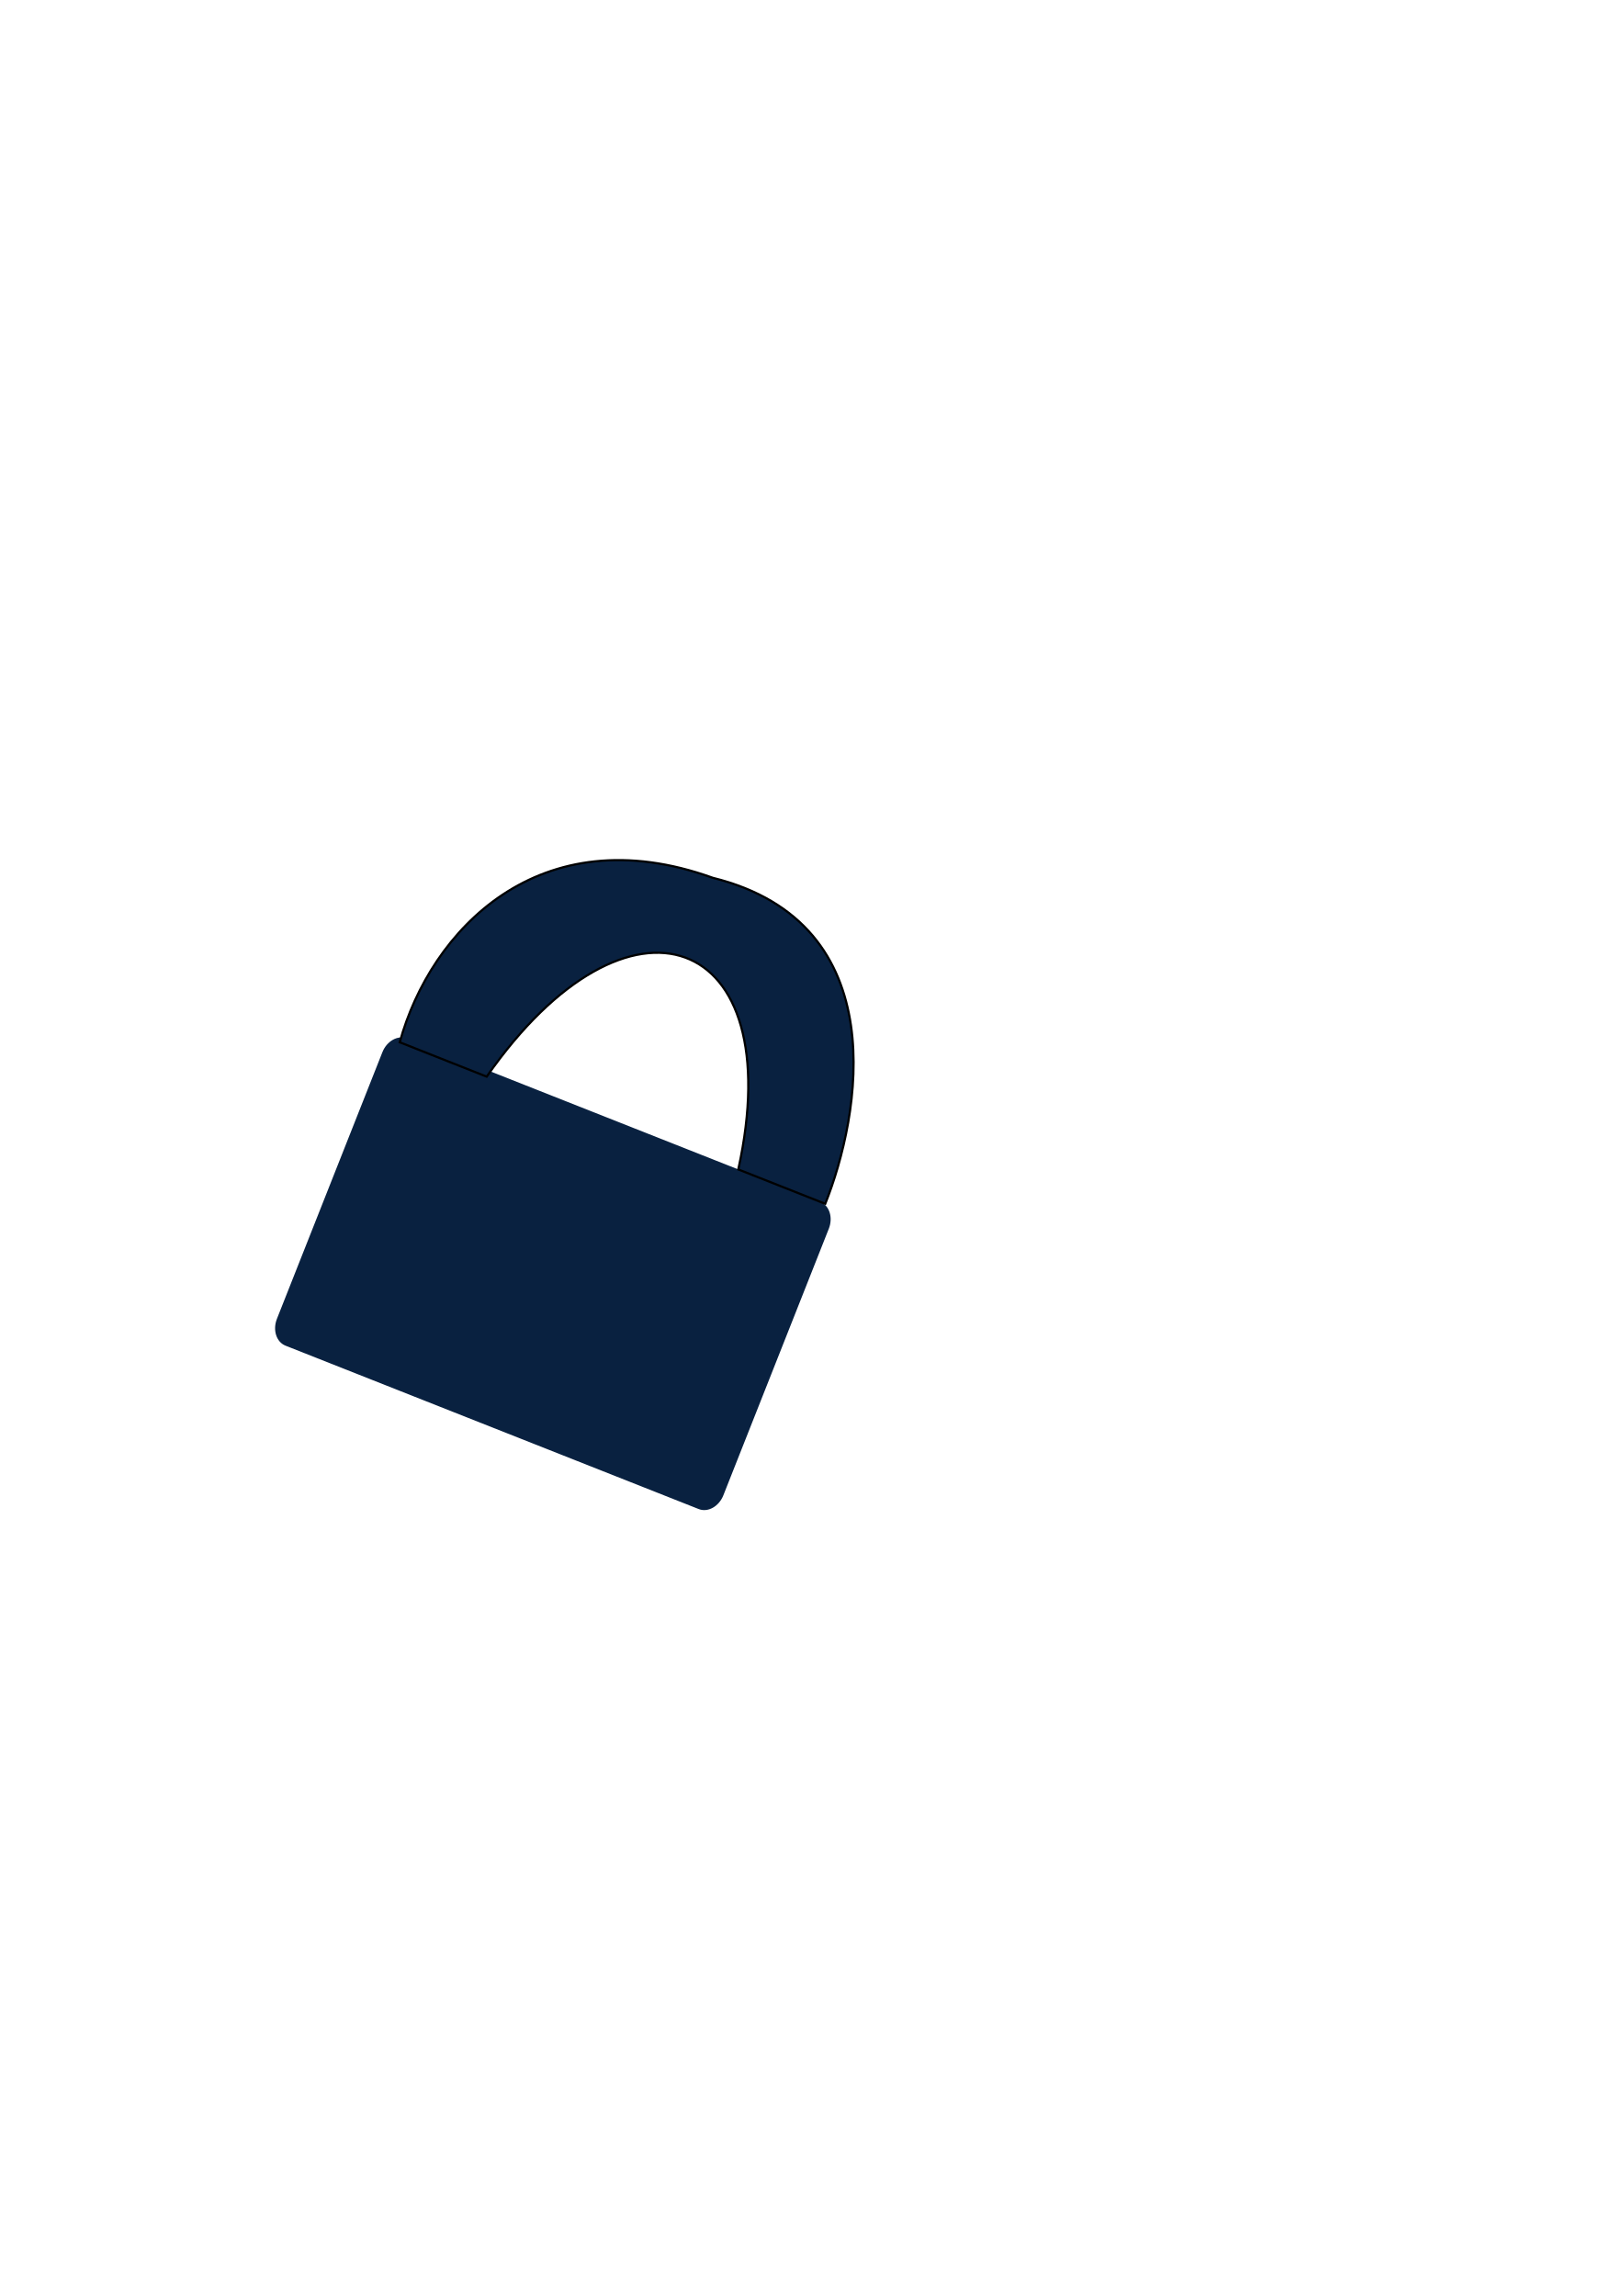
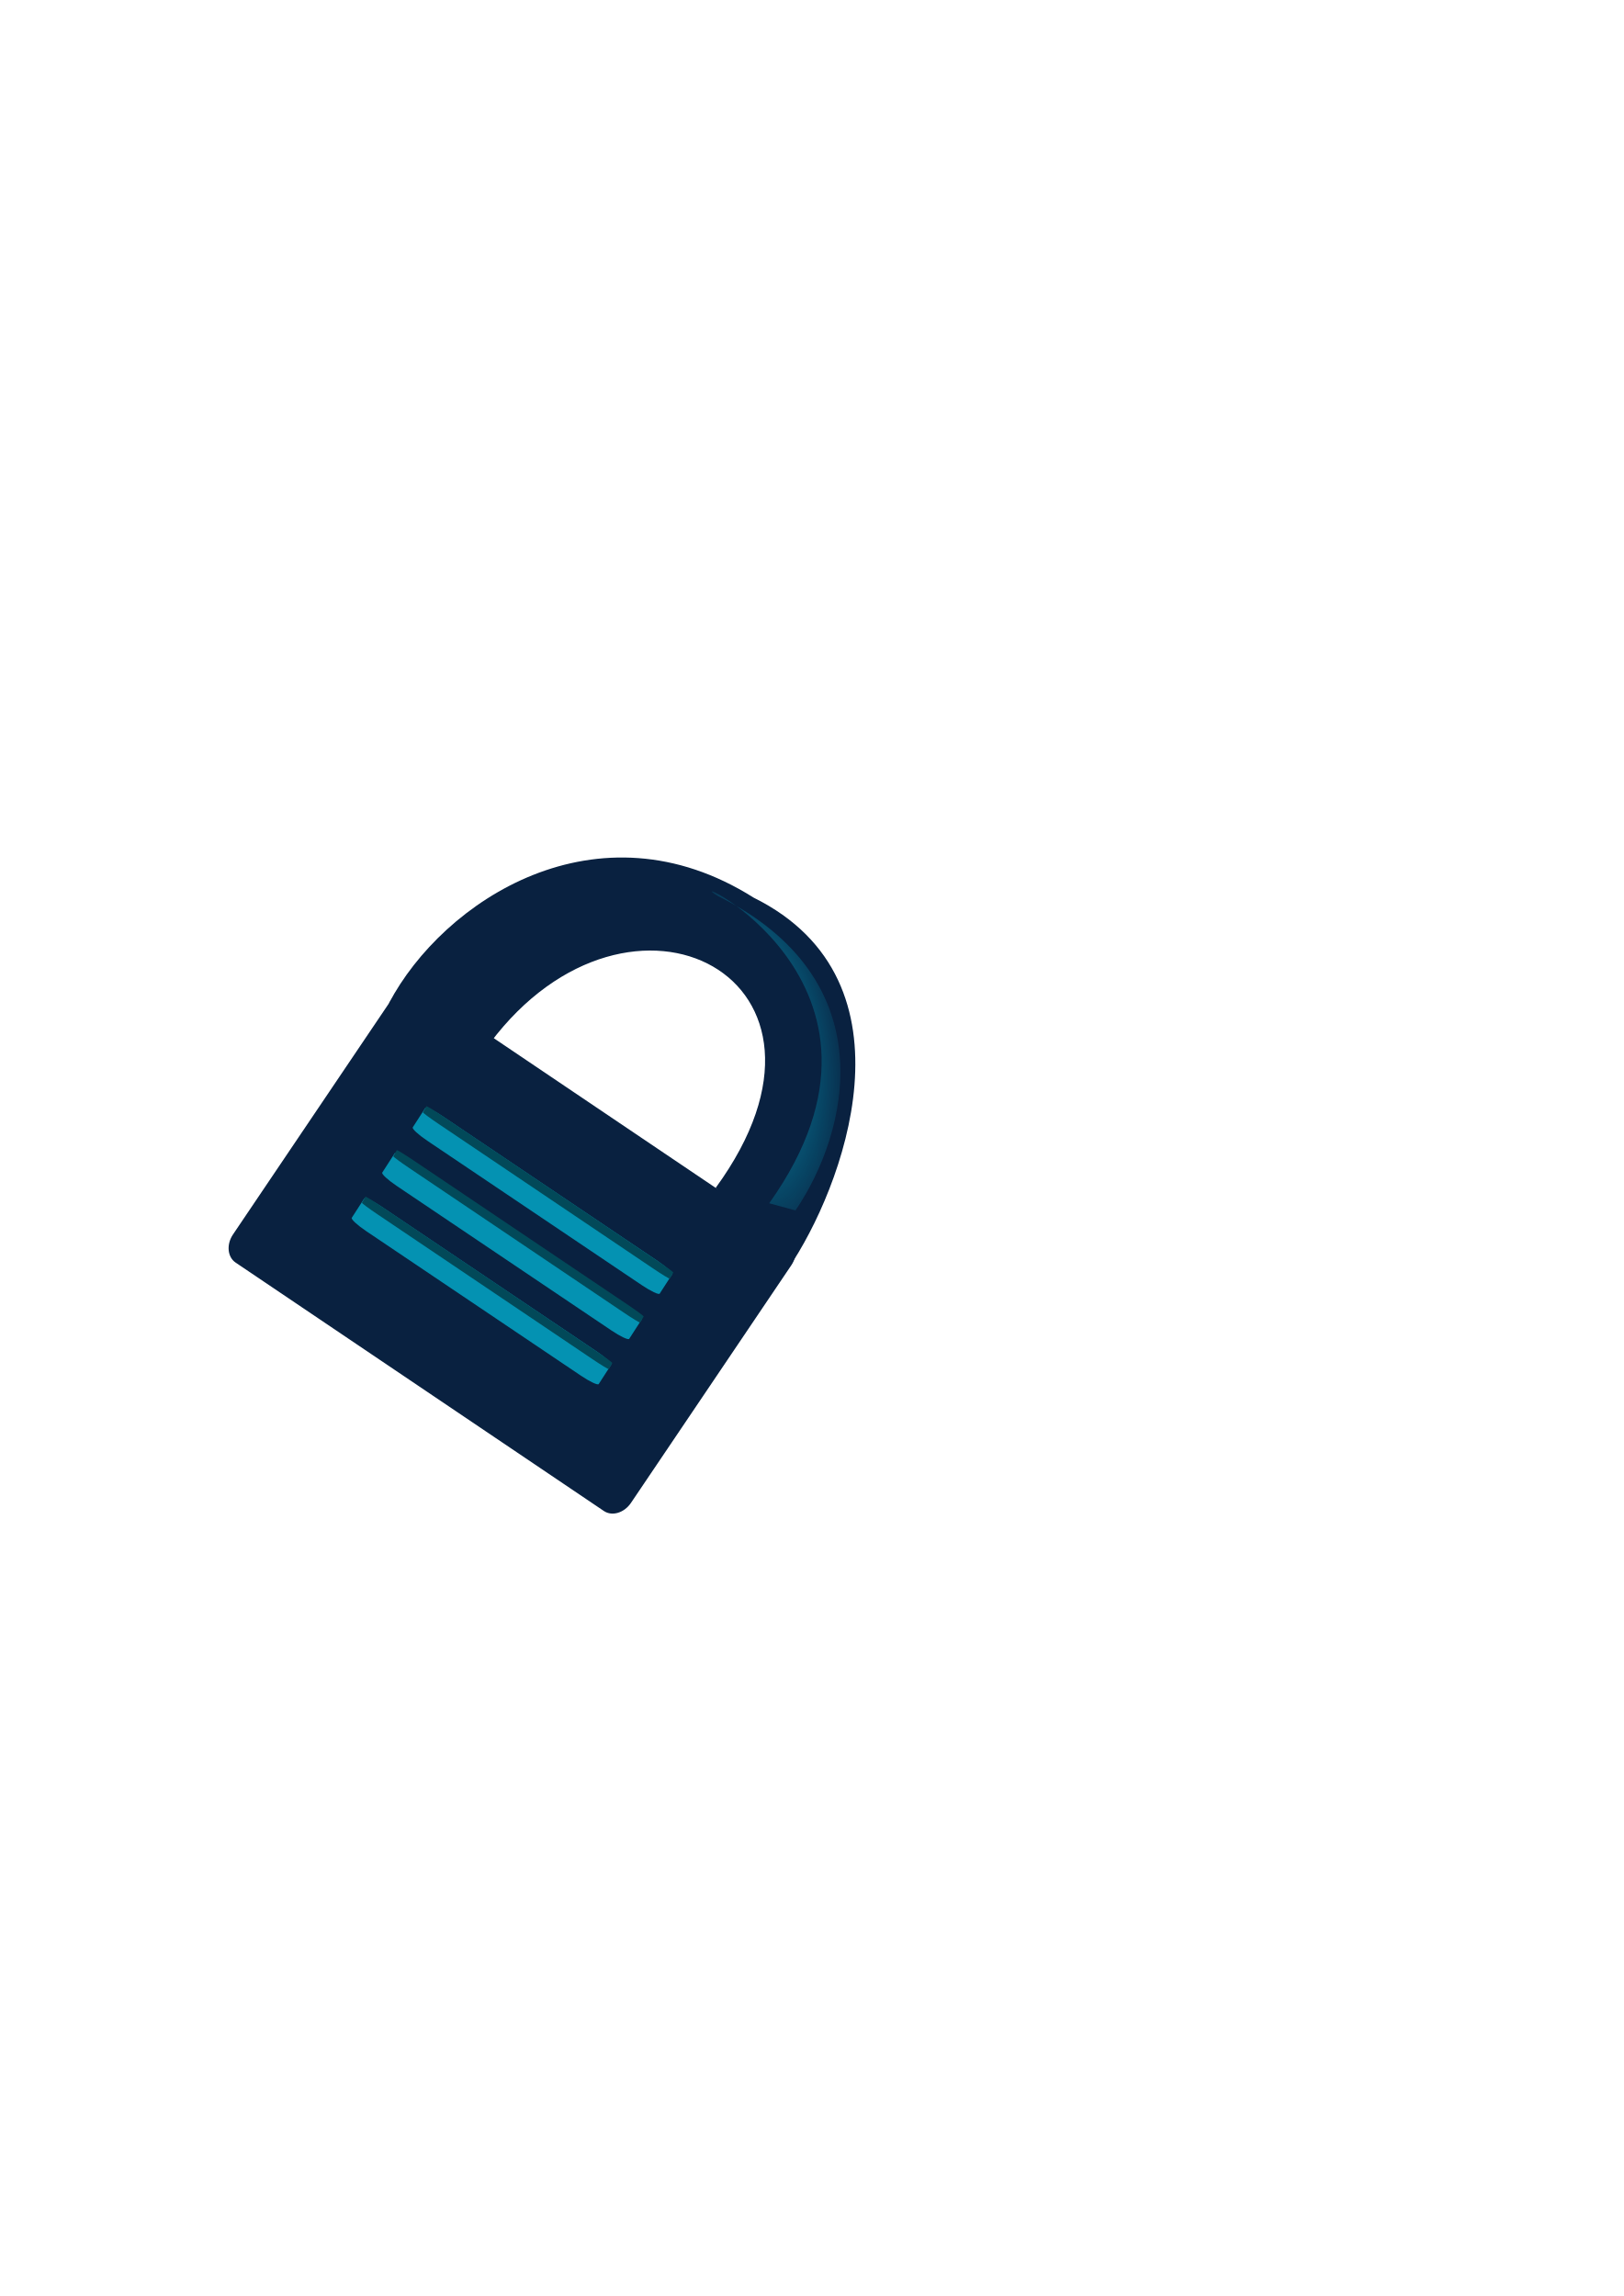
- <svg xmlns="http://www.w3.org/2000/svg" width="744.094" height="1052.362" id="svg7388" version="1.1">
-   <defs id="defs7390" />
+ <svg xmlns="http://www.w3.org/2000/svg" xmlns:xlink="http://www.w3.org/1999/xlink" width="744.094" height="1052.362" id="svg7388" version="1.1">
+   <defs id="defs7390">
+     <linearGradient id="linearGradient15352">
+       <stop style="stop-color:#0492b2;stop-opacity:1;" offset="0" id="stop15354" />
+       <stop style="stop-color:#0492b2;stop-opacity:0;" offset="1" id="stop15356" />
+     </linearGradient>
+     <radialGradient xlink:href="#linearGradient15352" id="radialGradient15360" cx="309.355" cy="447.02" fx="309.355" fy="447.02" r="56.75" gradientTransform="matrix(0.8228547,-0.08423459,0.1783863,1.742585,10.2689,-269.9974)" gradientUnits="userSpaceOnUse" />
+   </defs>
  <g id="layer1">
-     <rect style="fill:#092140;fill-opacity:1;fill-rule:nonzero;stroke:none" id="rect7396" width="220" height="151.429" x="340.322" y="374.006" rx="8.197" ry="10.018" transform="matrix(0.9299158,0.3677725,-0.3677725,0.9299158,0,0)" />
-     <path style="fill:#092140;fill-opacity:1;stroke:#000000;stroke-width:1px;stroke-linecap:butt;stroke-linejoin:miter;stroke-opacity:1" d="m 183.184,477.713 c 14.093,-51.227 63.885,-104.087 143.489,-75.368 84.074,20.825 67.494,109.47 51.516,149.418 L 338.336,536.002 C 362.245,427.087 288.071,400.171 223.038,493.475 z" id="path7906" />
+     <rect style="fill:#092140;fill-opacity:1;fill-rule:nonzero;stroke:none" id="rect7396" width="220" height="151.429" x="404.956" y="267.913" rx="8.197" ry="10.018" transform="matrix(0.8289805,0.5592775,-0.5592775,0.8289805,0,0)" />
+     <path style="fill:#092140;fill-opacity:1;stroke:none" d="m 178.243,459.816 c 24.787,-46.994 95.547,-93.575 167.105,-48.397 77.623,38.43 40.285,134.14 16.084,169.713 L 327.974,544.453 C 398.057,448.369 288.989,392.086 224.53,478.111 z" id="path7906" />
+     <rect style="fill:#0492b2;fill-opacity:1;fill-rule:nonzero;stroke:none" id="rect15315" width="136.434" height="13.244" x="439.1" y="311.158" rx="8.867" ry="1.368" transform="matrix(0.8294929,0.5585173,-0.5419858,0.8403877,0,0)" />
+     <rect transform="matrix(0.8294929,0.5585173,-0.5419858,0.8403877,0,0)" ry="1.368" rx="8.867" y="336.163" x="438.59" height="13.244" width="136.434" id="rect15338" style="fill:#0492b2;fill-opacity:1;fill-rule:nonzero;stroke:none" />
+     <rect style="fill:#0492b2;fill-opacity:1;fill-rule:nonzero;stroke:none" id="rect15340" width="136.434" height="13.244" x="438.08" y="361.168" rx="8.867" ry="1.368" transform="matrix(0.8294929,0.5585173,-0.5419858,0.8403877,0,0)" />
+     <path id="path15342" d="m 328.712,410.54 c 77.623,38.43 60.03,108.687 35.829,144.26 l -12.038,-3.285 C 425.159,449.378 307.967,397.583 328.712,410.54 z" style="fill:url(#radialGradient15360);fill-opacity:1;stroke:none" />
+     <rect transform="matrix(0.8292551,0.5588702,-0.5019917,0.8648724,0,0)" ry="0.415" rx="8.867" y="311.551" x="424.496" height="4.019" width="136.434" id="rect15364" style="fill:#024959;fill-opacity:1;fill-rule:nonzero;stroke:none" />
+     <rect style="fill:#024959;fill-opacity:1;fill-rule:nonzero;stroke:none" id="rect15366" width="136.434" height="4.019" x="422.859" y="335.892" rx="8.867" ry="0.415" transform="matrix(0.8292551,0.5588702,-0.5019917,0.8648724,0,0)" />
+     <rect transform="matrix(0.8292551,0.5588702,-0.5019917,0.8648724,0,0)" ry="0.415" rx="8.867" y="361.664" x="421.126" height="4.019" width="136.434" id="rect15368" style="fill:#024959;fill-opacity:1;fill-rule:nonzero;stroke:none" />
  </g>
</svg>
